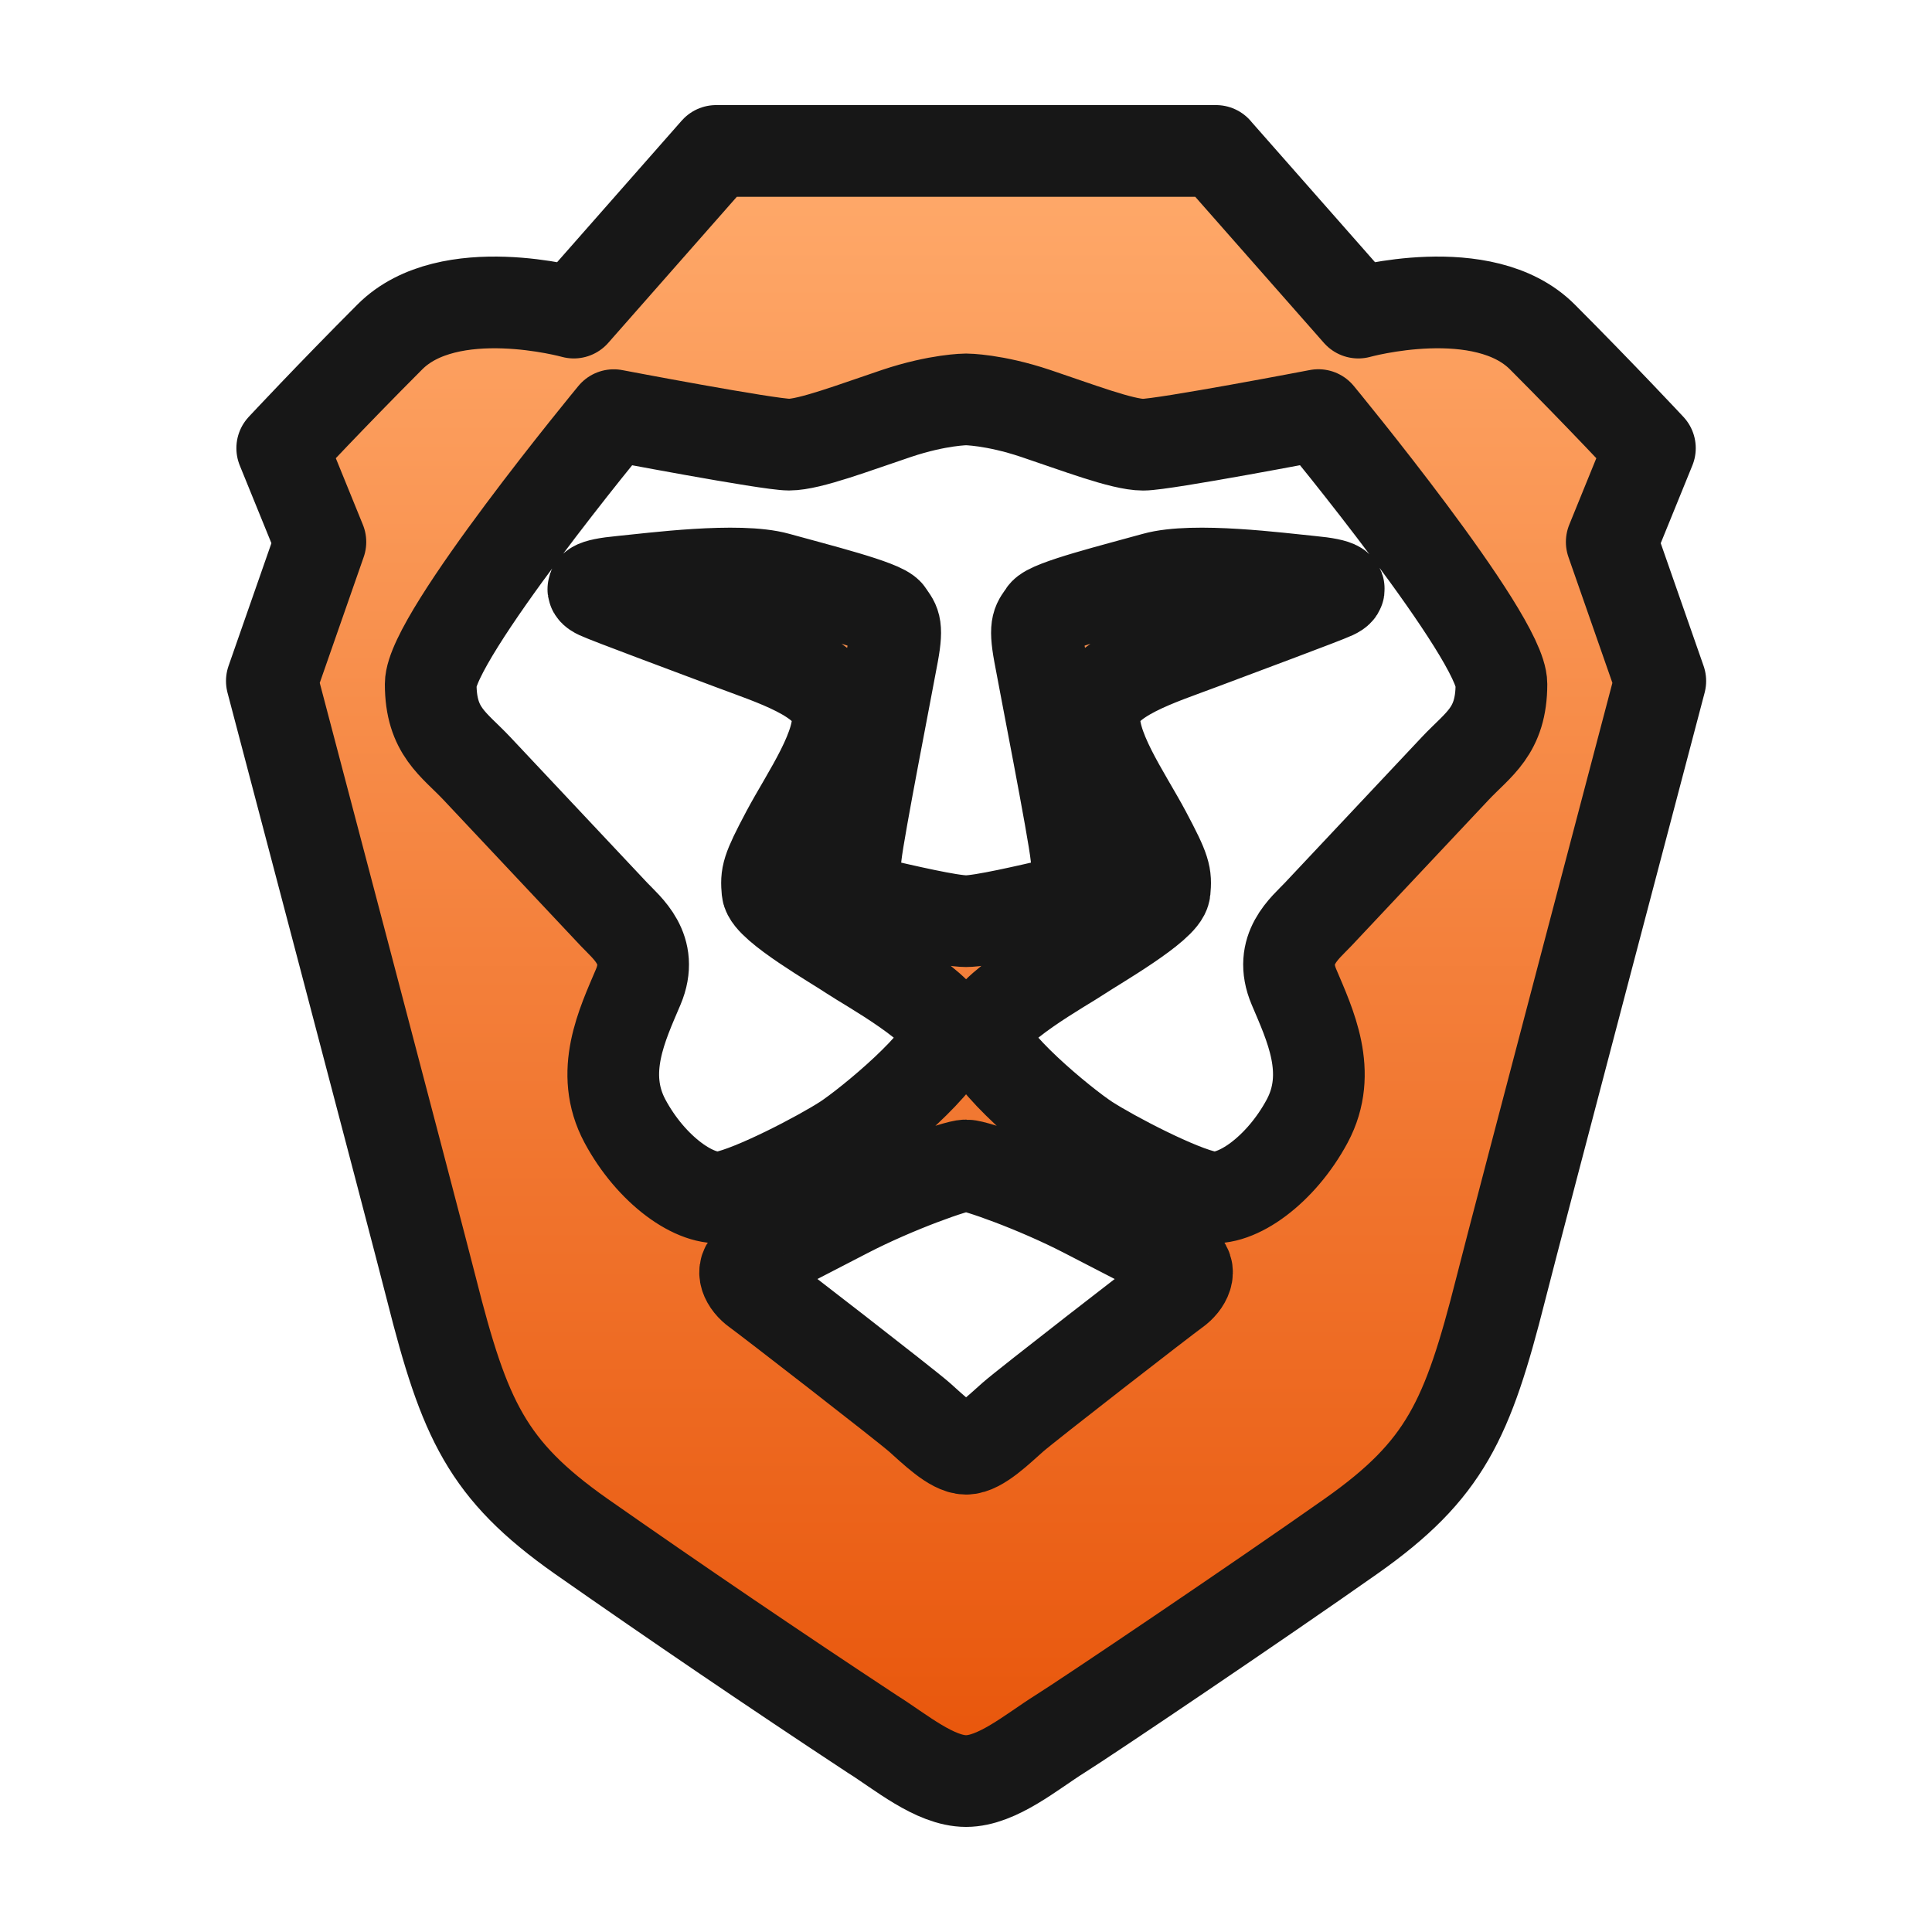
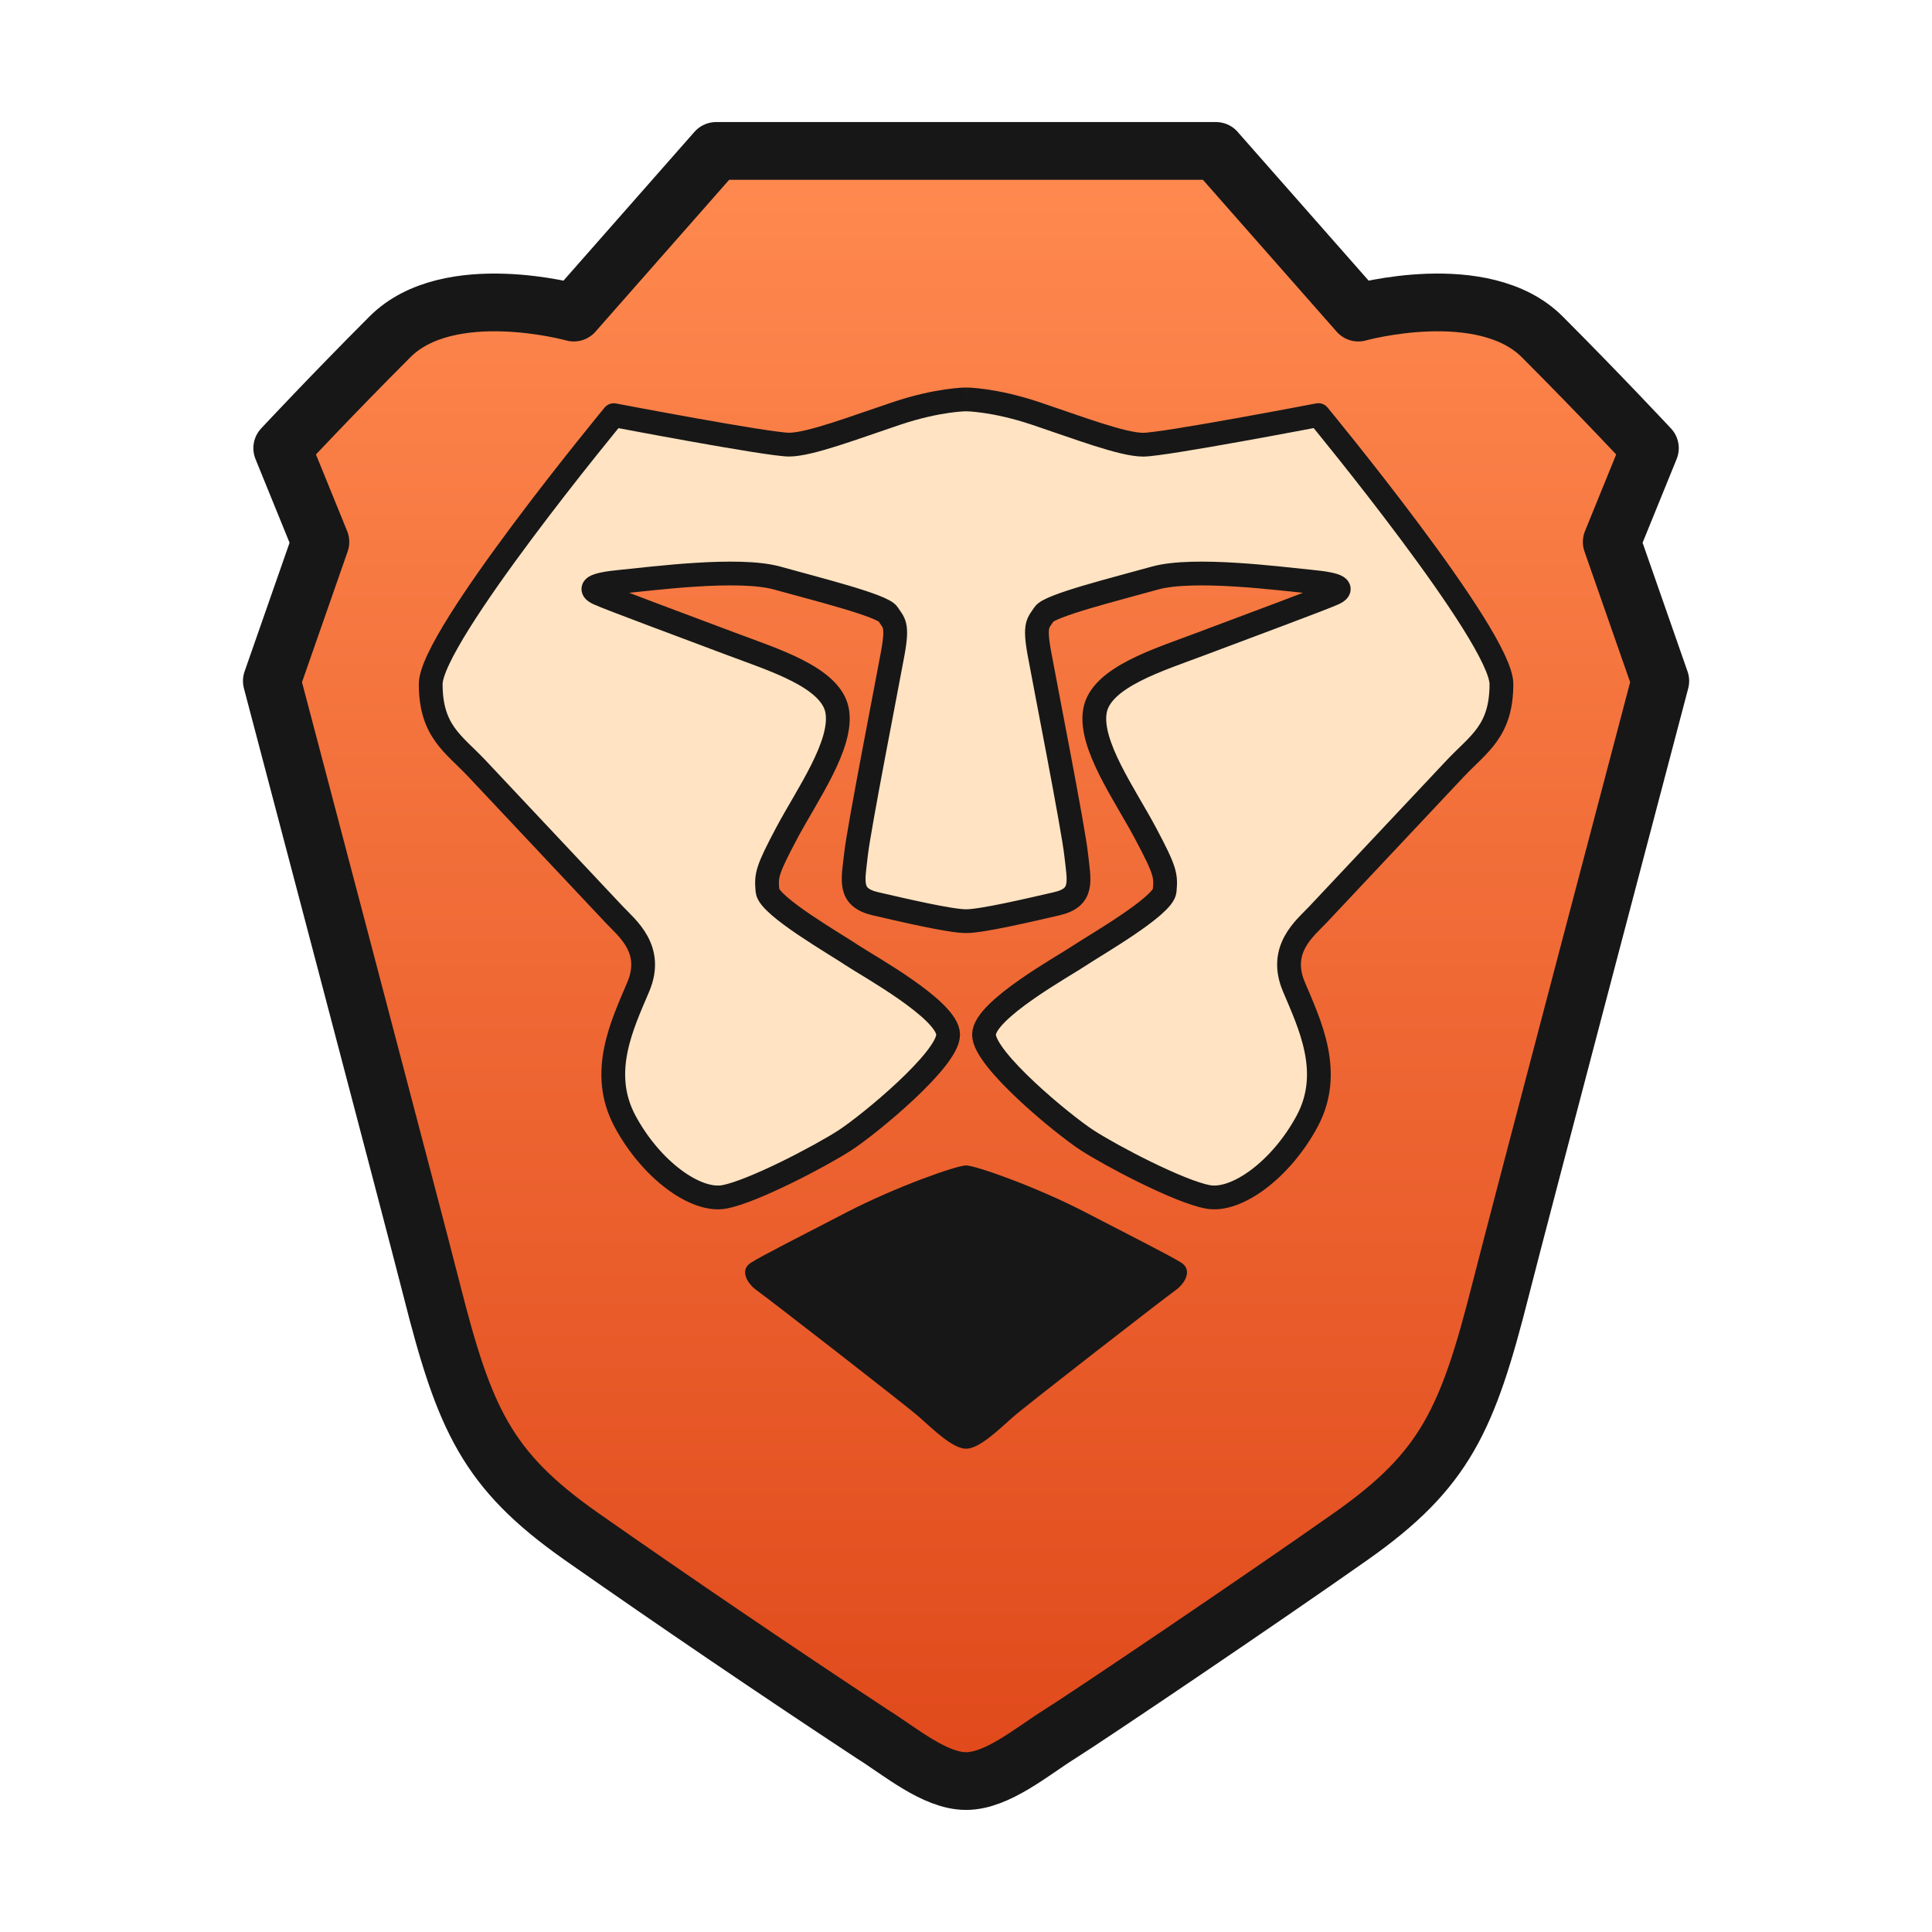
<svg xmlns="http://www.w3.org/2000/svg" viewBox="0 0 256 256" width="256" height="256">
  <defs>
    <linearGradient id="bv" x1="0%" y1="0%" x2="0%" y2="100%">
-       <stop offset="0%" stop-color="#FFAA6B" />
-       <stop offset="100%" stop-color="#E8550A" />
+       <stop offset="0%" stop-color="#FF8A50" />
+       <stop offset="100%" stop-color="#E0491B" />
    </linearGradient>
  </defs>
  <g transform="translate(20.0,20.0) scale(9.0)">
-     <path d="M15.68 0l2.096 2.38s1.84-.512 2.709.358c.868.87 1.584 1.638 1.584 1.638l-.562 1.381.715 2.047s-2.104 7.98-2.35 8.955c-.486 1.919-.818 2.66-2.198 3.633-1.38.972-3.884 2.66-4.293 2.916-.409.256-.92.692-1.38.692-.46 0-.97-.436-1.38-.692a185.796 185.796 0 01-4.293-2.916c-1.38-.973-1.712-1.714-2.197-3.633-.247-.975-2.351-8.955-2.351-8.955l.715-2.047-.562-1.381s.716-.768 1.585-1.638c.868-.87 2.708-.358 2.708-.358L8.321 0h7.36zm-3.679 14.936c-.14 0-1.038.317-1.758.69-.72.373-1.242.637-1.409.742-.167.104-.065.301.087.409.152.107 2.194 1.69 2.393 1.866.198.175.489.464.687.464.198 0 .49-.29.688-.464.198-.175 2.24-1.759 2.392-1.866.152-.108.254-.305.087-.41-.167-.104-.689-.368-1.41-.741-.72-.373-1.617-.69-1.757-.69zm0-11.278s-.409.001-1.022.206-1.278.46-1.584.46c-.307 0-2.581-.434-2.581-.434S4.119 7.152 4.119 7.849c0 .697.339.881.68 1.243l2.02 2.149c.192.203.59.511.356 1.066-.235.555-.58 1.26-.196 1.977.384.716 1.042 1.194 1.464 1.115.421-.08 1.412-.598 1.776-.834.364-.237 1.518-1.19 1.518-1.554 0-.365-1.193-1.02-1.413-1.168-.22-.15-1.226-.725-1.247-.95-.02-.227-.012-.293.284-.851.297-.559.831-1.304.742-1.8-.089-.495-.95-.753-1.565-.986-.615-.232-1.799-.671-1.947-.74-.148-.068-.11-.133.339-.175.448-.043 1.719-.212 2.292-.052.573.16 1.552.403 1.632.532.079.13.149.134.067.579-.081.445-.5 2.581-.541 2.96-.04.38-.12.63.288.724.409.094 1.097.256 1.333.256s.924-.162 1.333-.256c.408-.093.329-.344.288-.723-.04-.38-.46-2.516-.541-2.961-.082-.445-.012-.45.067-.579.08-.129 1.059-.372 1.632-.532.573-.16 1.845.009 2.292.052.449.042.487.107.339.175-.148.069-1.332.508-1.947.74-.615.233-1.476.49-1.565.986-.09.496.445 1.241.742 1.8.297.558.304.624.284.85-.02.226-1.026.802-1.247.95-.22.15-1.413.804-1.413 1.169 0 .364 1.154 1.317 1.518 1.554.364.236 1.355.755 1.776.834.422.079 1.08-.4 1.464-1.115.384-.716.039-1.422-.195-1.977-.235-.555.163-.863.355-1.066l2.02-2.149c.341-.362.68-.546.68-1.243 0-.697-2.695-3.96-2.695-3.96s-2.274.436-2.58.436c-.307 0-.972-.256-1.585-.461-.613-.205-1.022-.206-1.022-.206z" fill="url(#bv)" stroke="#171717" stroke-width="1.35" stroke-linejoin="round" />
+     <path d="M 15.68,0.0 L 17.776,2.38 C 17.776,2.38 19.616,1.868 20.485,2.738 C 21.353,3.608 22.069,4.376 22.069,4.376 L 21.507,5.757 L 22.222,7.804 C 22.222,7.804 20.118,15.784 19.872,16.759 C 19.386,18.678 19.054,19.419 17.674,20.392 C 16.294,21.364 13.79,23.052 13.381,23.308 C 12.972,23.564 12.461,24.0 12.001,24.0 C 11.541,24.0 11.031,23.564 10.621,23.308 A 185.796,185.796 0.0 0,1 6.328,20.392 C 4.948,19.419 4.616,18.678 4.131,16.759 C 3.884,15.784 1.78,7.804 1.78,7.804 L 2.495,5.757 L 1.933,4.376 C 1.933,4.376 2.649,3.608 3.518,2.738 C 4.386,1.868 6.226,2.38 6.226,2.38 L 8.321,0.0 L 15.681,0.0 L 15.68,0.0" fill="url(#bv)" stroke="#171717" stroke-width="0.85" stroke-linejoin="round" />
+     <path d="M 12.001,3.658 C 12.001,3.658 11.592,3.659 10.979,3.864 C 10.366,4.069 9.701,4.324 9.395,4.324 C 9.088,4.324 6.814,3.89 6.814,3.89 C 6.814,3.89 4.119,7.152 4.119,7.849 C 4.119,8.546 4.458,8.73 4.799,9.092 L 6.819,11.241 C 7.011,11.444 7.409,11.752 7.175,12.307 C 6.94,12.862 6.595,13.567 6.979,14.284 C 7.363,15.0 8.021,15.478 8.443,15.399 C 8.864,15.319 9.855,14.801 10.219,14.565 C 10.583,14.328 11.737,13.375 11.737,13.011 C 11.737,12.646 10.544,11.991 10.324,11.843 C 10.104,11.693 9.098,11.118 9.077,10.893 C 9.057,10.666 9.065,10.6 9.361,10.042 C 9.658,9.483 10.192,8.738 10.103,8.242 C 10.014,7.747 9.153,7.489 8.538,7.256 C 7.923,7.024 6.739,6.585 6.591,6.516 C 6.443,6.448 6.481,6.383 6.93,6.341 C 7.378,6.298 8.649,6.129 9.222,6.289 C 9.795,6.449 10.774,6.692 10.854,6.821 C 10.933,6.951 11.003,6.955 10.921,7.4 C 10.84,7.845 10.421,9.981 10.38,10.36 C 10.34,10.74 10.26,10.99 10.668,11.084 C 11.077,11.178 11.765,11.34 12.001,11.34 C 12.237,11.34 12.925,11.178 13.334,11.084 C 13.742,10.991 13.663,10.74 13.622,10.361 C 13.582,9.981 13.162,7.845 13.081,7.4 C 12.999,6.955 13.069,6.95 13.148,6.821 C 13.228,6.692 14.207,6.449 14.78,6.289 C 15.353,6.129 16.625,6.298 17.072,6.341 C 17.521,6.383 17.559,6.448 17.411,6.516 C 17.263,6.585 16.079,7.024 15.464,7.256 C 14.849,7.489 13.988,7.746 13.899,8.242 C 13.809,8.738 14.344,9.483 14.641,10.042 C 14.938,10.6 14.945,10.666 14.925,10.892 C 14.905,11.118 13.899,11.694 13.678,11.842 C 13.458,11.992 12.265,12.646 12.265,13.011 C 12.265,13.375 13.419,14.328 13.783,14.565 C 14.147,14.801 15.138,15.32 15.559,15.399 C 15.981,15.478 16.639,14.999 17.023,14.284 C 17.407,13.568 17.062,12.862 16.828,12.307 C 16.593,11.752 16.991,11.444 17.183,11.241 L 19.203,9.092 C 19.544,8.73 19.883,8.546 19.883,7.849 C 19.883,7.152 17.188,3.889 17.188,3.889 C 17.188,3.889 14.914,4.325 14.608,4.325 C 14.301,4.325 13.636,4.069 13.023,3.864 C 12.41,3.659 12.001,3.658 12.001,3.658 L 12.001,3.658" fill="#FFE3C2" stroke="#171717" stroke-width="0.35" stroke-linejoin="round" />
+     <path d="M 12.001,14.936 C 11.861,14.936 10.963,15.253 10.243,15.626 C 9.523,15.999 9.001,16.263 8.834,16.368 C 8.667,16.472 8.769,16.669 8.921,16.777 C 9.073,16.884 11.115,18.467 11.314,18.643 C 11.512,18.818 11.803,19.107 12.001,19.107 C 12.199,19.107 12.491,18.817 12.689,18.643 C 12.887,18.468 14.929,16.884 15.081,16.777 C 15.233,16.669 15.335,16.472 15.168,16.367 C 15.001,16.263 14.479,15.999 13.758,15.626 C 13.038,15.253 12.141,14.936 12.001,14.936 L 12.001,14.936" fill="#171717" />
  </g>
</svg>
